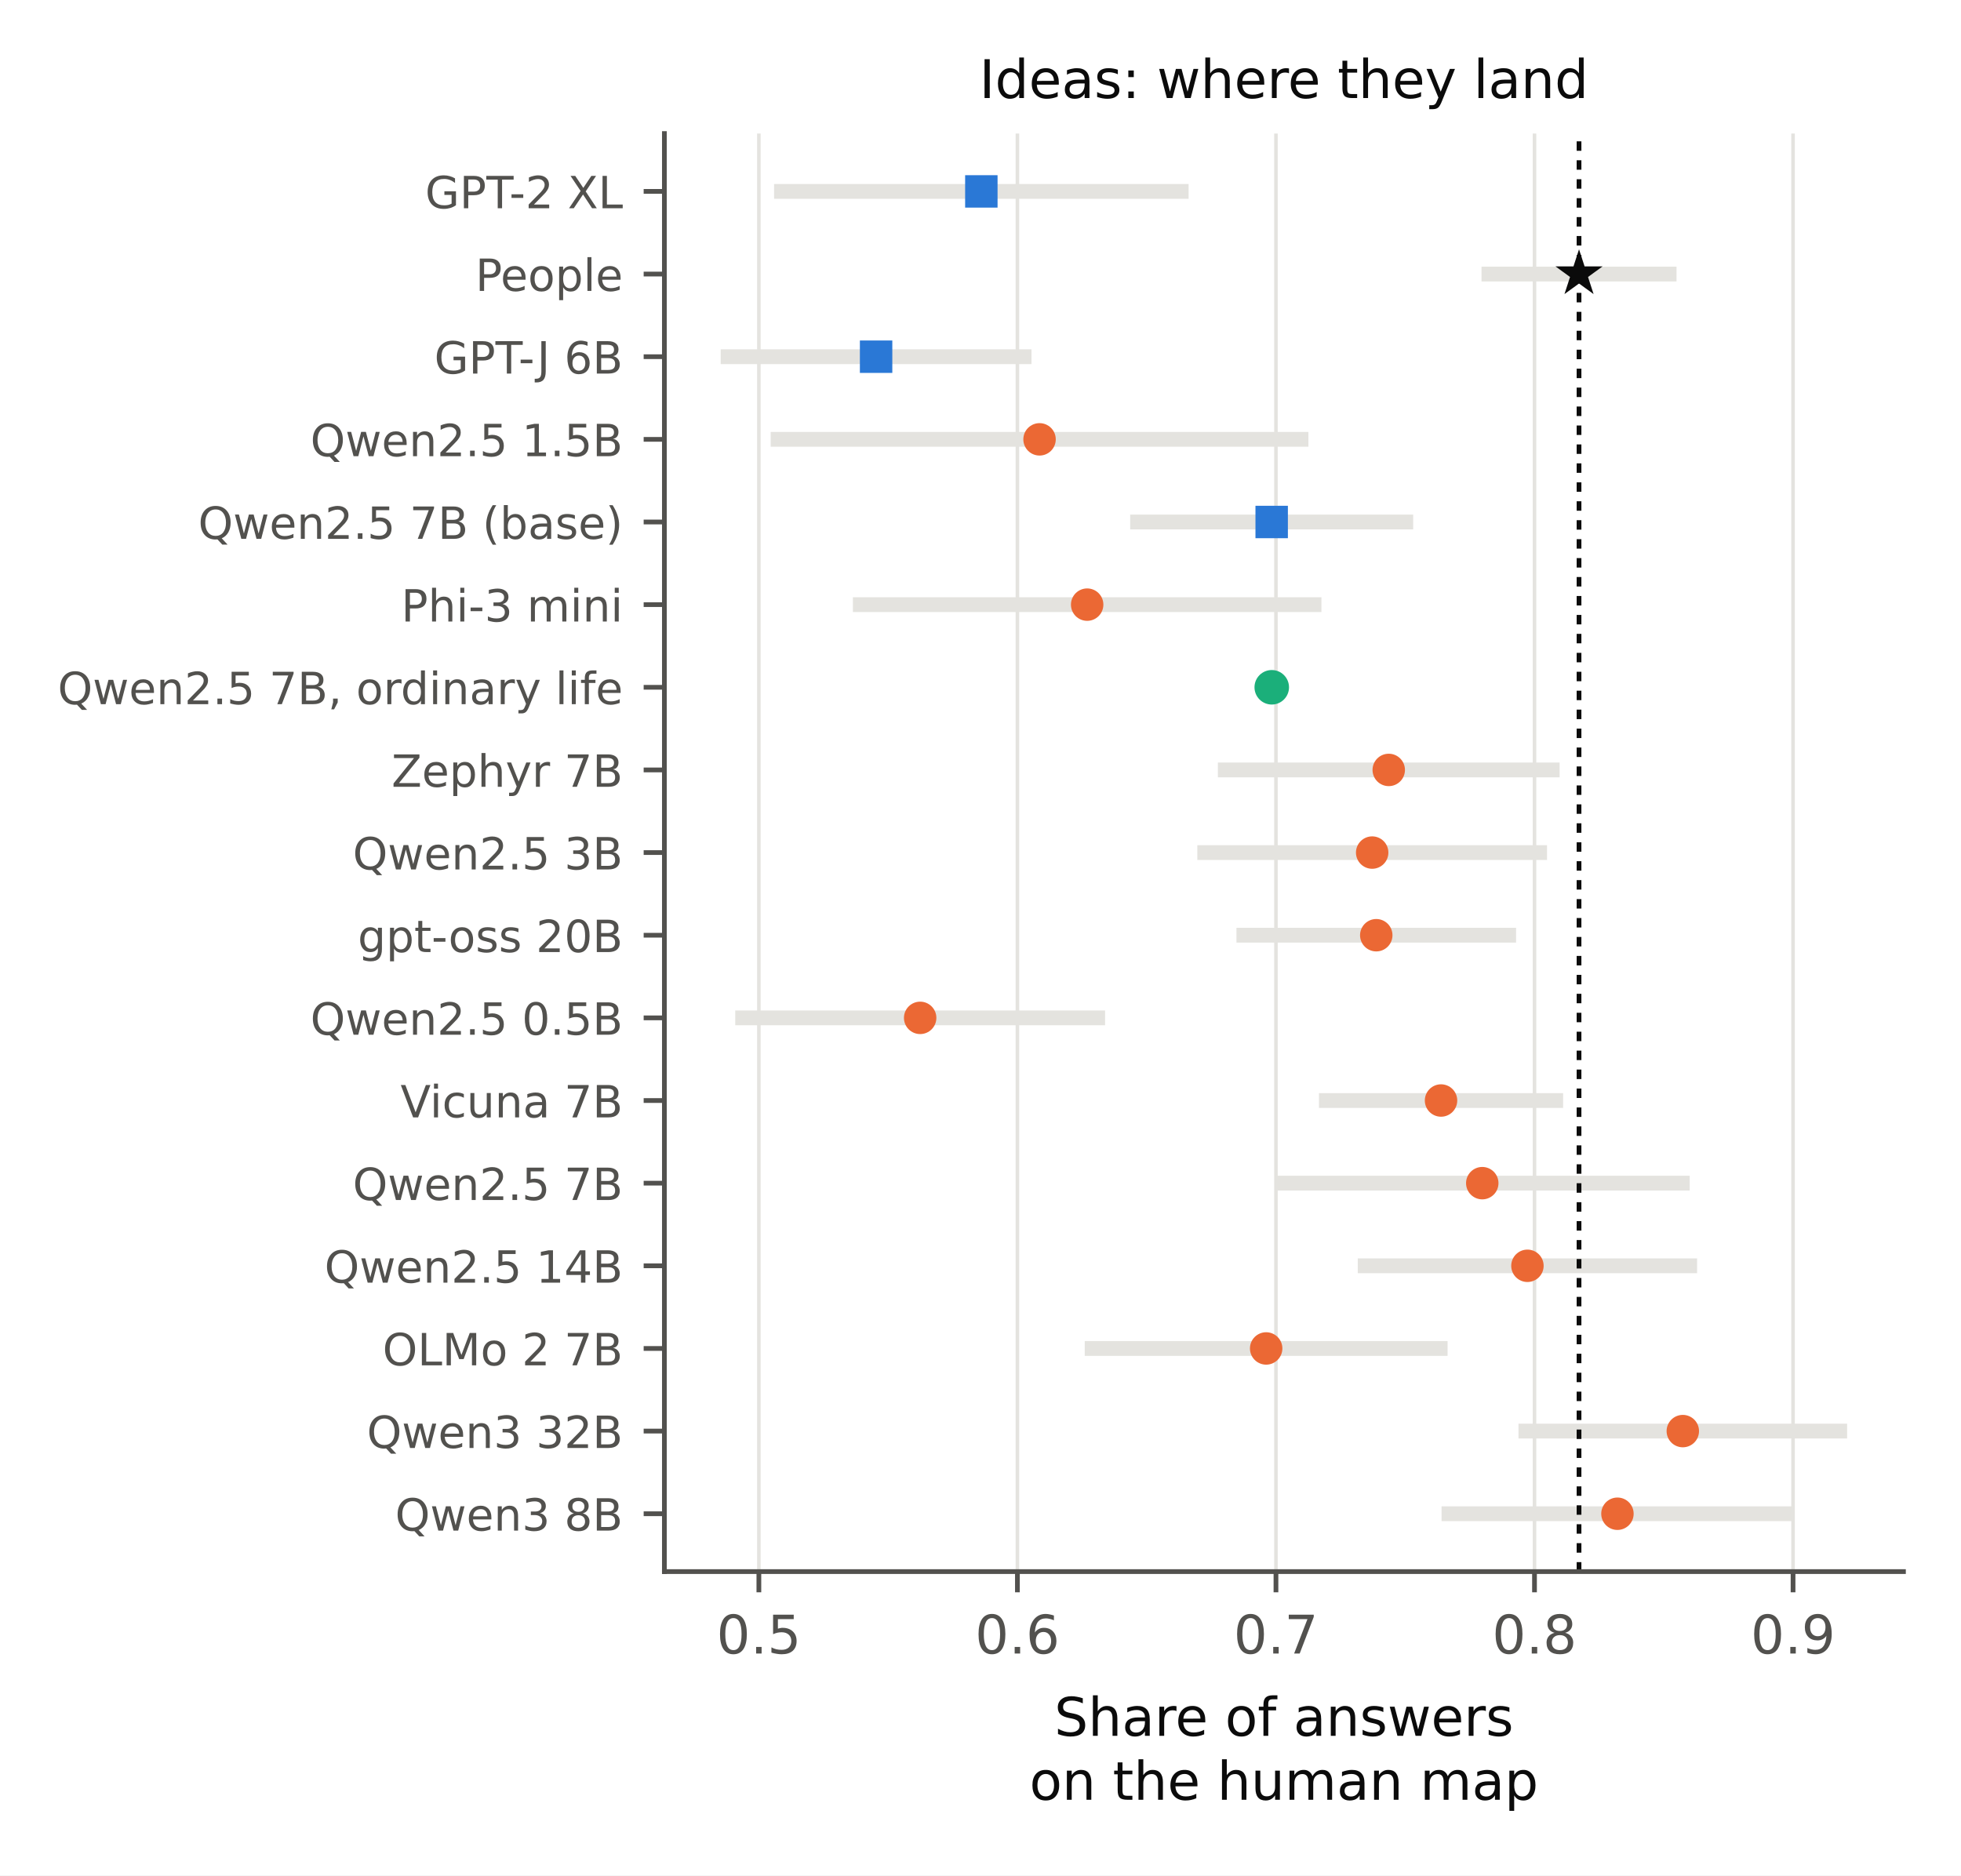
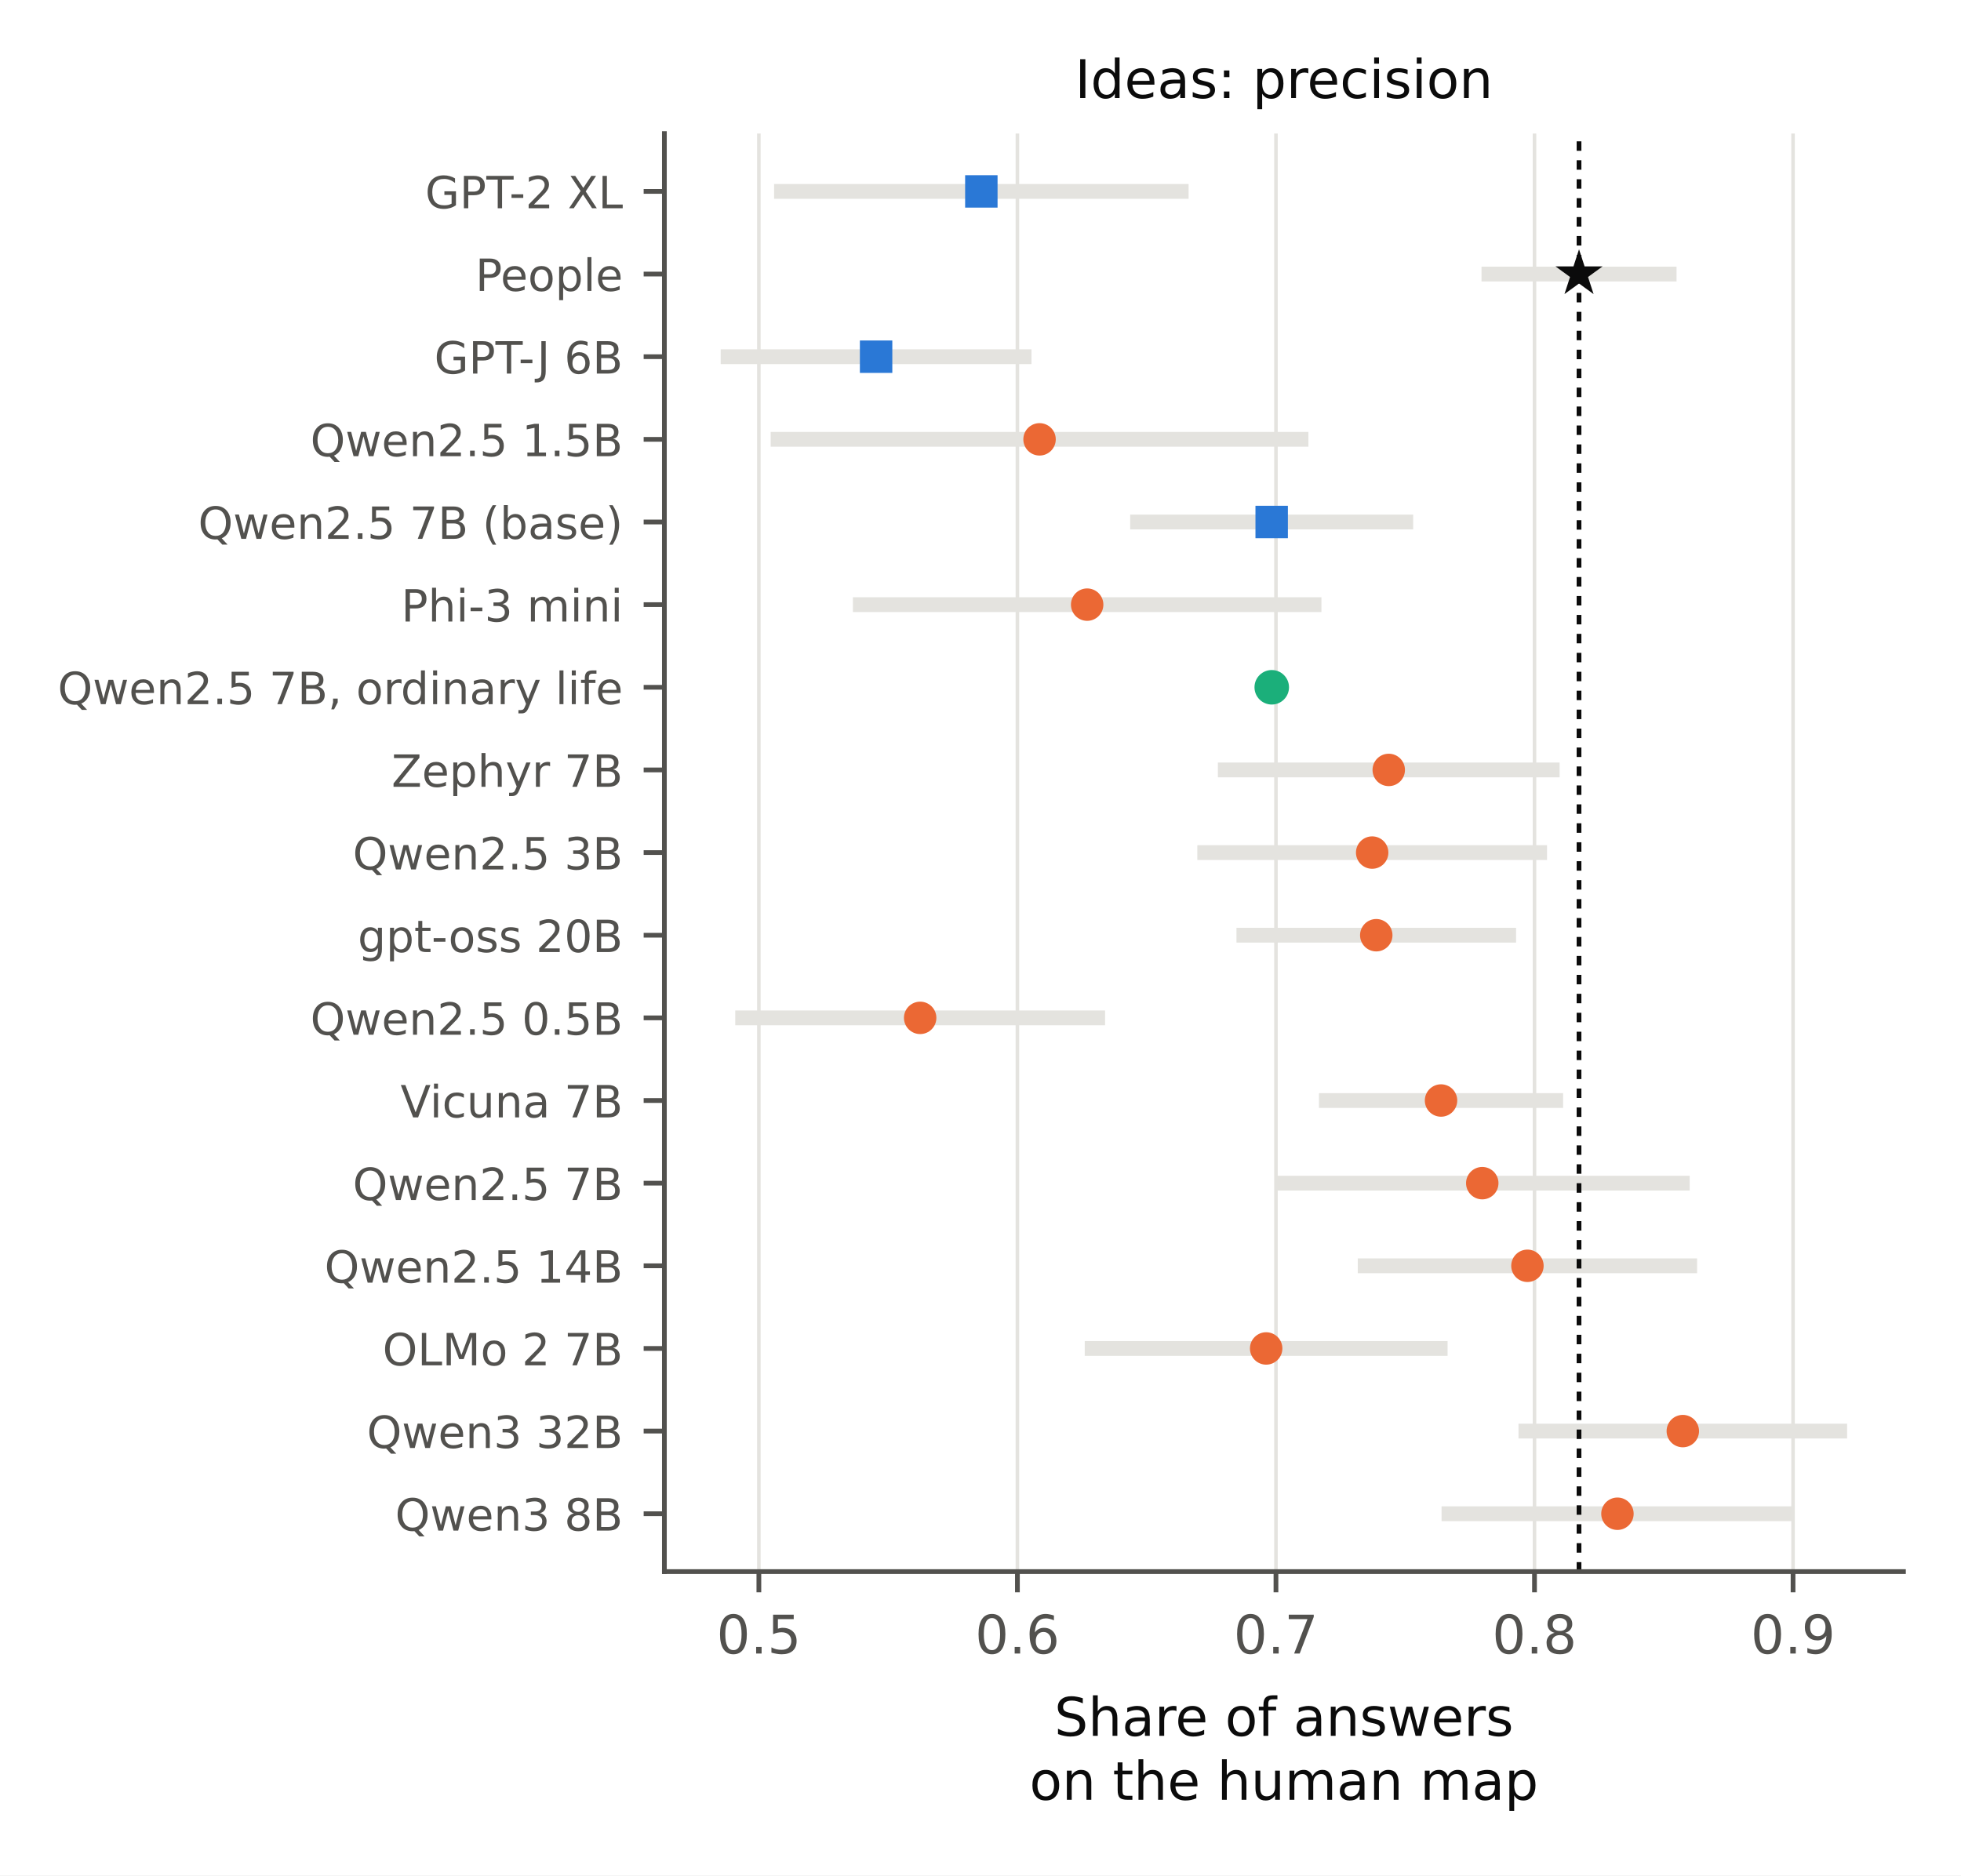
<svg xmlns="http://www.w3.org/2000/svg" xmlns:xlink="http://www.w3.org/1999/xlink" width="331.2pt" height="316.8pt" viewBox="0 0 331.2 316.8" version="1.1">
  <defs>
    <style type="text/css">*{stroke-linejoin: round; stroke-linecap: butt}</style>
  </defs>
  <g id="figure_1">
    <g id="patch_1">
      <path d="M 0 316.8  L 331.2 316.8  L 331.2 0  L 0 0  z " style="fill: #ffffff" />
    </g>
    <g id="axes_1">
      <g id="patch_2">
        <path d="M 112.21 265.472  L 321.48 265.472  L 321.48 22.56  L 112.21 22.56  z " style="fill: #ffffff" />
      </g>
      <g id="LineCollection_1">
-         <path d="M 243.471 255.7  L 302.878 255.7  " clip-path="url(#p88a70cc69f)" style="fill: none; stroke: #e4e3df; stroke-width: 2.5" />
+         <path d="M 243.471 255.7  L 302.878 255.7  " clip-path="url(#pea7a8a1ccf)" style="fill: none; stroke: #e4e3df; stroke-width: 2.5" />
      </g>
      <g id="LineCollection_2">
-         <path d="M 256.464 241.739  L 311.968 241.739  " clip-path="url(#p88a70cc69f)" style="fill: none; stroke: #e4e3df; stroke-width: 2.5" />
+         <path d="M 256.464 241.739  L 311.968 241.739  " clip-path="url(#pea7a8a1ccf)" style="fill: none; stroke: #e4e3df; stroke-width: 2.5" />
      </g>
      <g id="LineCollection_3">
-         <path d="M 183.204 227.779  L 244.489 227.779  " clip-path="url(#p88a70cc69f)" style="fill: none; stroke: #e4e3df; stroke-width: 2.5" />
+         <path d="M 183.204 227.779  L 244.489 227.779  " clip-path="url(#pea7a8a1ccf)" style="fill: none; stroke: #e4e3df; stroke-width: 2.5" />
      </g>
      <g id="LineCollection_4">
-         <path d="M 229.317 213.819  L 286.63 213.819  " clip-path="url(#p88a70cc69f)" style="fill: none; stroke: #e4e3df; stroke-width: 2.5" />
+         <path d="M 229.317 213.819  L 286.63 213.819  " clip-path="url(#pea7a8a1ccf)" style="fill: none; stroke: #e4e3df; stroke-width: 2.5" />
      </g>
      <g id="LineCollection_5">
-         <path d="M 215.309 199.858  L 285.38 199.858  " clip-path="url(#p88a70cc69f)" style="fill: none; stroke: #e4e3df; stroke-width: 2.5" />
+         <path d="M 215.309 199.858  L 285.38 199.858  " clip-path="url(#pea7a8a1ccf)" style="fill: none; stroke: #e4e3df; stroke-width: 2.5" />
      </g>
      <g id="LineCollection_6">
-         <path d="M 222.763 185.898  L 263.999 185.898  " clip-path="url(#p88a70cc69f)" style="fill: none; stroke: #e4e3df; stroke-width: 2.5" />
+         <path d="M 222.763 185.898  L 263.999 185.898  " clip-path="url(#pea7a8a1ccf)" style="fill: none; stroke: #e4e3df; stroke-width: 2.5" />
      </g>
      <g id="LineCollection_7">
-         <path d="M 124.179 171.937  L 186.639 171.937  " clip-path="url(#p88a70cc69f)" style="fill: none; stroke: #e4e3df; stroke-width: 2.5" />
+         <path d="M 124.179 171.937  L 186.639 171.937  " clip-path="url(#pea7a8a1ccf)" style="fill: none; stroke: #e4e3df; stroke-width: 2.5" />
      </g>
      <g id="LineCollection_8">
-         <path d="M 208.831 157.977  L 256.054 157.977  " clip-path="url(#p88a70cc69f)" style="fill: none; stroke: #e4e3df; stroke-width: 2.5" />
+         <path d="M 208.831 157.977  L 256.054 157.977  " clip-path="url(#pea7a8a1ccf)" style="fill: none; stroke: #e4e3df; stroke-width: 2.5" />
      </g>
      <g id="LineCollection_9">
-         <path d="M 202.22 144.016  L 261.282 144.016  " clip-path="url(#p88a70cc69f)" style="fill: none; stroke: #e4e3df; stroke-width: 2.5" />
+         <path d="M 202.22 144.016  L 261.282 144.016  " clip-path="url(#pea7a8a1ccf)" style="fill: none; stroke: #e4e3df; stroke-width: 2.5" />
      </g>
      <g id="LineCollection_10">
-         <path d="M 205.691 130.056  L 263.409 130.056  " clip-path="url(#p88a70cc69f)" style="fill: none; stroke: #e4e3df; stroke-width: 2.5" />
+         <path d="M 205.691 130.056  L 263.409 130.056  " clip-path="url(#pea7a8a1ccf)" style="fill: none; stroke: #e4e3df; stroke-width: 2.5" />
      </g>
      <g id="LineCollection_11">
-         <path d="M 144.048 102.135  L 223.182 102.135  " clip-path="url(#p88a70cc69f)" style="fill: none; stroke: #e4e3df; stroke-width: 2.5" />
+         <path d="M 144.048 102.135  L 223.182 102.135  " clip-path="url(#pea7a8a1ccf)" style="fill: none; stroke: #e4e3df; stroke-width: 2.5" />
      </g>
      <g id="LineCollection_12">
-         <path d="M 190.878 88.174  L 238.677 88.174  " clip-path="url(#p88a70cc69f)" style="fill: none; stroke: #e4e3df; stroke-width: 2.5" />
+         <path d="M 190.878 88.174  L 238.677 88.174  " clip-path="url(#pea7a8a1ccf)" style="fill: none; stroke: #e4e3df; stroke-width: 2.5" />
      </g>
      <g id="LineCollection_13">
-         <path d="M 130.164 74.214  L 220.982 74.214  " clip-path="url(#p88a70cc69f)" style="fill: none; stroke: #e4e3df; stroke-width: 2.5" />
+         <path d="M 130.164 74.214  L 220.982 74.214  " clip-path="url(#pea7a8a1ccf)" style="fill: none; stroke: #e4e3df; stroke-width: 2.5" />
      </g>
      <g id="LineCollection_14">
-         <path d="M 121.722 60.253  L 174.213 60.253  " clip-path="url(#p88a70cc69f)" style="fill: none; stroke: #e4e3df; stroke-width: 2.5" />
+         <path d="M 121.722 60.253  L 174.213 60.253  " clip-path="url(#pea7a8a1ccf)" style="fill: none; stroke: #e4e3df; stroke-width: 2.5" />
      </g>
      <g id="LineCollection_15">
-         <path d="M 250.219 46.293  L 283.156 46.293  " clip-path="url(#p88a70cc69f)" style="fill: none; stroke: #e4e3df; stroke-width: 2.5" />
+         <path d="M 250.219 46.293  L 283.156 46.293  " clip-path="url(#pea7a8a1ccf)" style="fill: none; stroke: #e4e3df; stroke-width: 2.5" />
      </g>
      <g id="LineCollection_16">
-         <path d="M 130.738 32.332  L 200.747 32.332  " clip-path="url(#p88a70cc69f)" style="fill: none; stroke: #e4e3df; stroke-width: 2.5" />
+         <path d="M 130.738 32.332  L 200.747 32.332  " clip-path="url(#pea7a8a1ccf)" style="fill: none; stroke: #e4e3df; stroke-width: 2.5" />
      </g>
      <g id="matplotlib.axis_1">
        <g id="xtick_1">
          <g id="line2d_1">
-             <path d="M 128.168 265.472  L 128.168 22.56  " clip-path="url(#p88a70cc69f)" style="fill: none; stroke: #e4e3df; stroke-width: 0.6; stroke-linecap: square" />
+             <path d="M 128.168 265.472  L 128.168 22.56  " clip-path="url(#pea7a8a1ccf)" style="fill: none; stroke: #e4e3df; stroke-width: 0.6; stroke-linecap: square" />
          </g>
          <g id="line2d_2">
            <defs>
-               <path id="md3897d9b85" d="M 0 0  L 0 3.5  " style="stroke: #52514e; stroke-width: 0.8" />
+               <path id="m8f17cf36a8" d="M 0 0  L 0 3.5  " style="stroke: #52514e; stroke-width: 0.8" />
            </defs>
            <g>
-               <use xlink:href="#md3897d9b85" x="128.168" y="265.472" style="fill: #52514e; stroke: #52514e; stroke-width: 0.8" />
+               <use xlink:href="#m8f17cf36a8" x="128.168" y="265.472" style="fill: #52514e; stroke: #52514e; stroke-width: 0.8" />
            </g>
          </g>
          <g id="text_1">
            <text style="font-size: 9px; font-family: 'DejaVu Sans'; text-anchor: middle; fill: #52514e" x="128.168" y="279.31" transform="rotate(-0 128.1676 279.3102)">0.5</text>
          </g>
        </g>
        <g id="xtick_2">
          <g id="line2d_3">
-             <path d="M 171.834 265.472  L 171.834 22.56  " clip-path="url(#p88a70cc69f)" style="fill: none; stroke: #e4e3df; stroke-width: 0.6; stroke-linecap: square" />
+             <path d="M 171.834 265.472  L 171.834 22.56  " clip-path="url(#pea7a8a1ccf)" style="fill: none; stroke: #e4e3df; stroke-width: 0.6; stroke-linecap: square" />
          </g>
          <g id="line2d_4">
            <g>
-               <use xlink:href="#md3897d9b85" x="171.834" y="265.472" style="fill: #52514e; stroke: #52514e; stroke-width: 0.8" />
+               <use xlink:href="#m8f17cf36a8" x="171.834" y="265.472" style="fill: #52514e; stroke: #52514e; stroke-width: 0.8" />
            </g>
          </g>
          <g id="text_2">
            <text style="font-size: 9px; font-family: 'DejaVu Sans'; text-anchor: middle; fill: #52514e" x="171.834" y="279.31" transform="rotate(-0 171.8342 279.3102)">0.6</text>
          </g>
        </g>
        <g id="xtick_3">
          <g id="line2d_5">
-             <path d="M 215.501 265.472  L 215.501 22.56  " clip-path="url(#p88a70cc69f)" style="fill: none; stroke: #e4e3df; stroke-width: 0.6; stroke-linecap: square" />
+             <path d="M 215.501 265.472  L 215.501 22.56  " clip-path="url(#pea7a8a1ccf)" style="fill: none; stroke: #e4e3df; stroke-width: 0.6; stroke-linecap: square" />
          </g>
          <g id="line2d_6">
            <g>
-               <use xlink:href="#md3897d9b85" x="215.501" y="265.472" style="fill: #52514e; stroke: #52514e; stroke-width: 0.8" />
+               <use xlink:href="#m8f17cf36a8" x="215.501" y="265.472" style="fill: #52514e; stroke: #52514e; stroke-width: 0.8" />
            </g>
          </g>
          <g id="text_3">
            <text style="font-size: 9px; font-family: 'DejaVu Sans'; text-anchor: middle; fill: #52514e" x="215.501" y="279.31" transform="rotate(-0 215.5008 279.3102)">0.7</text>
          </g>
        </g>
        <g id="xtick_4">
          <g id="line2d_7">
-             <path d="M 259.167 265.472  L 259.167 22.56  " clip-path="url(#p88a70cc69f)" style="fill: none; stroke: #e4e3df; stroke-width: 0.6; stroke-linecap: square" />
+             <path d="M 259.167 265.472  L 259.167 22.56  " clip-path="url(#pea7a8a1ccf)" style="fill: none; stroke: #e4e3df; stroke-width: 0.6; stroke-linecap: square" />
          </g>
          <g id="line2d_8">
            <g>
-               <use xlink:href="#md3897d9b85" x="259.167" y="265.472" style="fill: #52514e; stroke: #52514e; stroke-width: 0.8" />
+               <use xlink:href="#m8f17cf36a8" x="259.167" y="265.472" style="fill: #52514e; stroke: #52514e; stroke-width: 0.8" />
            </g>
          </g>
          <g id="text_4">
            <text style="font-size: 9px; font-family: 'DejaVu Sans'; text-anchor: middle; fill: #52514e" x="259.167" y="279.31" transform="rotate(-0 259.1674 279.3102)">0.8</text>
          </g>
        </g>
        <g id="xtick_5">
          <g id="line2d_9">
-             <path d="M 302.834 265.472  L 302.834 22.56  " clip-path="url(#p88a70cc69f)" style="fill: none; stroke: #e4e3df; stroke-width: 0.6; stroke-linecap: square" />
+             <path d="M 302.834 265.472  L 302.834 22.56  " clip-path="url(#pea7a8a1ccf)" style="fill: none; stroke: #e4e3df; stroke-width: 0.6; stroke-linecap: square" />
          </g>
          <g id="line2d_10">
            <g>
-               <use xlink:href="#md3897d9b85" x="302.834" y="265.472" style="fill: #52514e; stroke: #52514e; stroke-width: 0.8" />
+               <use xlink:href="#m8f17cf36a8" x="302.834" y="265.472" style="fill: #52514e; stroke: #52514e; stroke-width: 0.8" />
            </g>
          </g>
          <g id="text_5">
            <text style="font-size: 9px; font-family: 'DejaVu Sans'; text-anchor: middle; fill: #52514e" x="302.834" y="279.31" transform="rotate(-0 302.834 279.3102)">0.9</text>
          </g>
        </g>
        <g id="text_6">
          <text style="font-size: 9px; font-family: 'DejaVu Sans'; fill: #0b0b0b" transform="translate(178.0641 293.2117)">Share of answers</text>
          <text style="font-size: 9px; font-family: 'DejaVu Sans'; fill: #0b0b0b" transform="translate(173.87 304.0142)">on the human map</text>
        </g>
      </g>
      <g id="matplotlib.axis_2">
        <g id="ytick_1">
          <g id="line2d_11">
            <defs>
-               <path id="m43d6cecb2d" d="M 0 0  L -3.5 0  " style="stroke: #52514e; stroke-width: 0.8" />
+               <path id="ma816f7ab87" d="M 0 0  L -3.5 0  " style="stroke: #52514e; stroke-width: 0.8" />
            </defs>
            <g>
-               <use xlink:href="#m43d6cecb2d" x="112.21" y="255.7" style="fill: #52514e; stroke: #52514e; stroke-width: 0.8" />
+               <use xlink:href="#ma816f7ab87" x="112.21" y="255.7" style="fill: #52514e; stroke: #52514e; stroke-width: 0.8" />
            </g>
          </g>
          <g id="text_7">
            <text style="font-size: 7.5px; font-family: 'DejaVu Sans'; text-anchor: end; fill: #52514e" x="105.21" y="258.549" transform="rotate(-0 105.21 258.5491)">Qwen3 8B</text>
          </g>
        </g>
        <g id="ytick_2">
          <g id="line2d_12">
            <g>
-               <use xlink:href="#m43d6cecb2d" x="112.21" y="241.739" style="fill: #52514e; stroke: #52514e; stroke-width: 0.8" />
+               <use xlink:href="#ma816f7ab87" x="112.21" y="241.739" style="fill: #52514e; stroke: #52514e; stroke-width: 0.8" />
            </g>
          </g>
          <g id="text_8">
            <text style="font-size: 7.5px; font-family: 'DejaVu Sans'; text-anchor: end; fill: #52514e" x="105.21" y="244.589" transform="rotate(-0 105.21 244.5886)">Qwen3 32B</text>
          </g>
        </g>
        <g id="ytick_3">
          <g id="line2d_13">
            <g>
-               <use xlink:href="#m43d6cecb2d" x="112.21" y="227.779" style="fill: #52514e; stroke: #52514e; stroke-width: 0.8" />
+               <use xlink:href="#ma816f7ab87" x="112.21" y="227.779" style="fill: #52514e; stroke: #52514e; stroke-width: 0.8" />
            </g>
          </g>
          <g id="text_9">
            <text style="font-size: 7.5px; font-family: 'DejaVu Sans'; text-anchor: end; fill: #52514e" x="105.21" y="230.628" transform="rotate(-0 105.21 230.6281)">OLMo 2 7B</text>
          </g>
        </g>
        <g id="ytick_4">
          <g id="line2d_14">
            <g>
-               <use xlink:href="#m43d6cecb2d" x="112.21" y="213.819" style="fill: #52514e; stroke: #52514e; stroke-width: 0.8" />
+               <use xlink:href="#ma816f7ab87" x="112.21" y="213.819" style="fill: #52514e; stroke: #52514e; stroke-width: 0.8" />
            </g>
          </g>
          <g id="text_10">
            <text style="font-size: 7.5px; font-family: 'DejaVu Sans'; text-anchor: end; fill: #52514e" x="105.21" y="216.668" transform="rotate(-0 105.21 216.6676)">Qwen2.5 14B</text>
          </g>
        </g>
        <g id="ytick_5">
          <g id="line2d_15">
            <g>
-               <use xlink:href="#m43d6cecb2d" x="112.21" y="199.858" style="fill: #52514e; stroke: #52514e; stroke-width: 0.8" />
+               <use xlink:href="#ma816f7ab87" x="112.21" y="199.858" style="fill: #52514e; stroke: #52514e; stroke-width: 0.8" />
            </g>
          </g>
          <g id="text_11">
            <text style="font-size: 7.5px; font-family: 'DejaVu Sans'; text-anchor: end; fill: #52514e" x="105.21" y="202.707" transform="rotate(-0 105.21 202.7072)">Qwen2.5 7B</text>
          </g>
        </g>
        <g id="ytick_6">
          <g id="line2d_16">
            <g>
-               <use xlink:href="#m43d6cecb2d" x="112.21" y="185.898" style="fill: #52514e; stroke: #52514e; stroke-width: 0.8" />
+               <use xlink:href="#ma816f7ab87" x="112.21" y="185.898" style="fill: #52514e; stroke: #52514e; stroke-width: 0.8" />
            </g>
          </g>
          <g id="text_12">
            <text style="font-size: 7.5px; font-family: 'DejaVu Sans'; text-anchor: end; fill: #52514e" x="105.21" y="188.747" transform="rotate(-0 105.21 188.747)">Vicuna 7B</text>
          </g>
        </g>
        <g id="ytick_7">
          <g id="line2d_17">
            <g>
-               <use xlink:href="#m43d6cecb2d" x="112.21" y="171.937" style="fill: #52514e; stroke: #52514e; stroke-width: 0.8" />
+               <use xlink:href="#ma816f7ab87" x="112.21" y="171.937" style="fill: #52514e; stroke: #52514e; stroke-width: 0.8" />
            </g>
          </g>
          <g id="text_13">
            <text style="font-size: 7.5px; font-family: 'DejaVu Sans'; text-anchor: end; fill: #52514e" x="105.21" y="174.786" transform="rotate(-0 105.21 174.7862)">Qwen2.5 0.5B</text>
          </g>
        </g>
        <g id="ytick_8">
          <g id="line2d_18">
            <g>
-               <use xlink:href="#m43d6cecb2d" x="112.21" y="157.977" style="fill: #52514e; stroke: #52514e; stroke-width: 0.8" />
+               <use xlink:href="#ma816f7ab87" x="112.21" y="157.977" style="fill: #52514e; stroke: #52514e; stroke-width: 0.8" />
            </g>
          </g>
          <g id="text_14">
            <text style="font-size: 7.5px; font-family: 'DejaVu Sans'; text-anchor: end; fill: #52514e" x="105.21" y="160.826" transform="rotate(-0 105.21 160.8257)">gpt-oss 20B</text>
          </g>
        </g>
        <g id="ytick_9">
          <g id="line2d_19">
            <g>
-               <use xlink:href="#m43d6cecb2d" x="112.21" y="144.016" style="fill: #52514e; stroke: #52514e; stroke-width: 0.8" />
+               <use xlink:href="#ma816f7ab87" x="112.21" y="144.016" style="fill: #52514e; stroke: #52514e; stroke-width: 0.8" />
            </g>
          </g>
          <g id="text_15">
            <text style="font-size: 7.5px; font-family: 'DejaVu Sans'; text-anchor: end; fill: #52514e" x="105.21" y="146.865" transform="rotate(-0 105.21 146.8653)">Qwen2.5 3B</text>
          </g>
        </g>
        <g id="ytick_10">
          <g id="line2d_20">
            <g>
-               <use xlink:href="#m43d6cecb2d" x="112.21" y="130.056" style="fill: #52514e; stroke: #52514e; stroke-width: 0.8" />
+               <use xlink:href="#ma816f7ab87" x="112.21" y="130.056" style="fill: #52514e; stroke: #52514e; stroke-width: 0.8" />
            </g>
          </g>
          <g id="text_16">
            <text style="font-size: 7.5px; font-family: 'DejaVu Sans'; text-anchor: end; fill: #52514e" x="105.21" y="132.905" transform="rotate(-0 105.21 132.9051)">Zephyr 7B</text>
          </g>
        </g>
        <g id="ytick_11">
          <g id="line2d_21">
            <g>
-               <use xlink:href="#m43d6cecb2d" x="112.21" y="116.095" style="fill: #52514e; stroke: #52514e; stroke-width: 0.8" />
+               <use xlink:href="#ma816f7ab87" x="112.21" y="116.095" style="fill: #52514e; stroke: #52514e; stroke-width: 0.8" />
            </g>
          </g>
          <g id="text_17">
            <text style="font-size: 7.5px; font-family: 'DejaVu Sans'; text-anchor: end; fill: #52514e" x="105.21" y="118.945" transform="rotate(-0 105.21 118.9446)">Qwen2.5 7B, ordinary life</text>
          </g>
        </g>
        <g id="ytick_12">
          <g id="line2d_22">
            <g>
-               <use xlink:href="#m43d6cecb2d" x="112.21" y="102.135" style="fill: #52514e; stroke: #52514e; stroke-width: 0.8" />
+               <use xlink:href="#ma816f7ab87" x="112.21" y="102.135" style="fill: #52514e; stroke: #52514e; stroke-width: 0.8" />
            </g>
          </g>
          <g id="text_18">
            <text style="font-size: 7.5px; font-family: 'DejaVu Sans'; text-anchor: end; fill: #52514e" x="105.21" y="104.984" transform="rotate(-0 105.21 104.9841)">Phi-3 mini</text>
          </g>
        </g>
        <g id="ytick_13">
          <g id="line2d_23">
            <g>
-               <use xlink:href="#m43d6cecb2d" x="112.21" y="88.174" style="fill: #52514e; stroke: #52514e; stroke-width: 0.8" />
+               <use xlink:href="#ma816f7ab87" x="112.21" y="88.174" style="fill: #52514e; stroke: #52514e; stroke-width: 0.8" />
            </g>
          </g>
          <g id="text_19">
            <text style="font-size: 7.5px; font-family: 'DejaVu Sans'; text-anchor: end; fill: #52514e" x="105.21" y="91.024" transform="rotate(-0 105.21 91.02365)">Qwen2.5 7B (base)</text>
          </g>
        </g>
        <g id="ytick_14">
          <g id="line2d_24">
            <g>
-               <use xlink:href="#m43d6cecb2d" x="112.21" y="74.214" style="fill: #52514e; stroke: #52514e; stroke-width: 0.8" />
+               <use xlink:href="#ma816f7ab87" x="112.21" y="74.214" style="fill: #52514e; stroke: #52514e; stroke-width: 0.8" />
            </g>
          </g>
          <g id="text_20">
            <text style="font-size: 7.5px; font-family: 'DejaVu Sans'; text-anchor: end; fill: #52514e" x="105.21" y="77.063" transform="rotate(-0 105.21 77.06288)">Qwen2.5 1.5B</text>
          </g>
        </g>
        <g id="ytick_15">
          <g id="line2d_25">
            <g>
-               <use xlink:href="#m43d6cecb2d" x="112.21" y="60.253" style="fill: #52514e; stroke: #52514e; stroke-width: 0.8" />
+               <use xlink:href="#ma816f7ab87" x="112.21" y="60.253" style="fill: #52514e; stroke: #52514e; stroke-width: 0.8" />
            </g>
          </g>
          <g id="text_21">
            <text style="font-size: 7.5px; font-family: 'DejaVu Sans'; text-anchor: end; fill: #52514e" x="105.21" y="63.102" transform="rotate(-0 105.21 63.1024)">GPT-J 6B</text>
          </g>
        </g>
        <g id="ytick_16">
          <g id="line2d_26">
            <g>
-               <use xlink:href="#m43d6cecb2d" x="112.21" y="46.293" style="fill: #52514e; stroke: #52514e; stroke-width: 0.8" />
+               <use xlink:href="#ma816f7ab87" x="112.21" y="46.293" style="fill: #52514e; stroke: #52514e; stroke-width: 0.8" />
            </g>
          </g>
          <g id="text_22">
            <text style="font-size: 7.5px; font-family: 'DejaVu Sans'; text-anchor: end; fill: #52514e" x="105.21" y="49.142" transform="rotate(-0 105.21 49.14222)">People</text>
          </g>
        </g>
        <g id="ytick_17">
          <g id="line2d_27">
            <g>
-               <use xlink:href="#m43d6cecb2d" x="112.21" y="32.332" style="fill: #52514e; stroke: #52514e; stroke-width: 0.8" />
+               <use xlink:href="#ma816f7ab87" x="112.21" y="32.332" style="fill: #52514e; stroke: #52514e; stroke-width: 0.8" />
            </g>
          </g>
          <g id="text_23">
            <text style="font-size: 7.5px; font-family: 'DejaVu Sans'; text-anchor: end; fill: #52514e" x="105.21" y="35.181" transform="rotate(-0 105.21 35.18145)">GPT-2 XL</text>
          </g>
        </g>
      </g>
      <g id="line2d_28" />
      <g id="line2d_29" />
      <g id="line2d_30" />
      <g id="line2d_31" />
      <g id="line2d_32" />
      <g id="line2d_33" />
      <g id="line2d_34" />
      <g id="line2d_35" />
      <g id="line2d_36" />
      <g id="line2d_37" />
      <g id="line2d_38" />
      <g id="line2d_39" />
      <g id="line2d_40" />
      <g id="line2d_41" />
      <g id="line2d_42" />
      <g id="line2d_43" />
      <g id="line2d_44" />
      <g id="line2d_45">
-         <path d="M 266.687 265.472  L 266.687 22.56  " clip-path="url(#p88a70cc69f)" style="fill: none; stroke-dasharray: 1.6,1.6; stroke-dashoffset: 0; stroke: #0b0b0b; stroke-width: 0.8" />
+         <path d="M 266.687 265.472  L 266.687 22.56  " clip-path="url(#pea7a8a1ccf)" style="fill: none; stroke-dasharray: 1.6,1.6; stroke-dashoffset: 0; stroke: #0b0b0b; stroke-width: 0.8" />
      </g>
      <g id="patch_3">
        <path d="M 112.21 265.472  L 112.21 22.56  " style="fill: none; stroke: #52514e; stroke-width: 0.8; stroke-linejoin: miter; stroke-linecap: square" />
      </g>
      <g id="patch_4">
        <path d="M 112.21 265.472  L 321.48 265.472  " style="fill: none; stroke: #52514e; stroke-width: 0.8; stroke-linejoin: miter; stroke-linecap: square" />
      </g>
      <g id="patch_5">
-         <path d="M 273.175 258.439  C 273.901 258.439 274.598 258.15 275.111 257.636  C 275.625 257.123 275.913 256.426 275.913 255.7  C 275.913 254.974 275.625 254.277 275.111 253.763  C 274.598 253.25 273.901 252.961 273.175 252.961  C 272.449 252.961 271.752 253.25 271.238 253.763  C 270.725 254.277 270.436 254.974 270.436 255.7  C 270.436 256.426 270.725 257.123 271.238 257.636  C 271.752 258.15 272.449 258.439 273.175 258.439  z " clip-path="url(#p88a70cc69f)" style="fill: #eb6834" />
+         <path d="M 273.175 258.439  C 273.901 258.439 274.598 258.15 275.111 257.636  C 275.625 257.123 275.913 256.426 275.913 255.7  C 275.913 254.974 275.625 254.277 275.111 253.763  C 274.598 253.25 273.901 252.961 273.175 252.961  C 272.449 252.961 271.752 253.25 271.238 253.763  C 270.725 254.277 270.436 254.974 270.436 255.7  C 270.436 256.426 270.725 257.123 271.238 257.636  C 271.752 258.15 272.449 258.439 273.175 258.439  z " clip-path="url(#pea7a8a1ccf)" style="fill: #eb6834" />
      </g>
      <g id="patch_6">
-         <path d="M 284.216 244.478  C 284.942 244.478 285.639 244.19 286.152 243.676  C 286.666 243.162 286.954 242.466 286.954 241.739  C 286.954 241.013 286.666 240.317 286.152 239.803  C 285.639 239.289 284.942 239.001 284.216 239.001  C 283.49 239.001 282.793 239.289 282.279 239.803  C 281.766 240.317 281.477 241.013 281.477 241.739  C 281.477 242.466 281.766 243.162 282.279 243.676  C 282.793 244.19 283.49 244.478 284.216 244.478  z " clip-path="url(#p88a70cc69f)" style="fill: #eb6834" />
+         <path d="M 284.216 244.478  C 284.942 244.478 285.639 244.19 286.152 243.676  C 286.666 243.162 286.954 242.466 286.954 241.739  C 286.954 241.013 286.666 240.317 286.152 239.803  C 285.639 239.289 284.942 239.001 284.216 239.001  C 283.49 239.001 282.793 239.289 282.279 239.803  C 281.766 240.317 281.477 241.013 281.477 241.739  C 281.477 242.466 281.766 243.162 282.279 243.676  C 282.793 244.19 283.49 244.478 284.216 244.478  z " clip-path="url(#pea7a8a1ccf)" style="fill: #eb6834" />
      </g>
      <g id="patch_7">
-         <path d="M 213.846 230.518  C 214.573 230.518 215.269 230.229 215.783 229.715  C 216.296 229.202 216.585 228.505 216.585 227.779  C 216.585 227.053 216.296 226.356 215.783 225.842  C 215.269 225.329 214.573 225.04 213.846 225.04  C 213.12 225.04 212.423 225.329 211.91 225.842  C 211.396 226.356 211.108 227.053 211.108 227.779  C 211.108 228.505 211.396 229.202 211.91 229.715  C 212.423 230.229 213.12 230.518 213.846 230.518  z " clip-path="url(#p88a70cc69f)" style="fill: #eb6834" />
+         <path d="M 213.846 230.518  C 214.573 230.518 215.269 230.229 215.783 229.715  C 216.296 229.202 216.585 228.505 216.585 227.779  C 216.585 227.053 216.296 226.356 215.783 225.842  C 215.269 225.329 214.573 225.04 213.846 225.04  C 213.12 225.04 212.423 225.329 211.91 225.842  C 211.396 226.356 211.108 227.053 211.108 227.779  C 211.108 228.505 211.396 229.202 211.91 229.715  C 212.423 230.229 213.12 230.518 213.846 230.518  z " clip-path="url(#pea7a8a1ccf)" style="fill: #eb6834" />
      </g>
      <g id="patch_8">
-         <path d="M 257.973 216.557  C 258.7 216.557 259.396 216.269 259.91 215.755  C 260.423 215.241 260.712 214.545 260.712 213.819  C 260.712 213.092 260.423 212.396 259.91 211.882  C 259.396 211.368 258.7 211.08 257.973 211.08  C 257.247 211.08 256.55 211.368 256.037 211.882  C 255.523 212.396 255.235 213.092 255.235 213.819  C 255.235 214.545 255.523 215.241 256.037 215.755  C 256.55 216.269 257.247 216.557 257.973 216.557  z " clip-path="url(#p88a70cc69f)" style="fill: #eb6834" />
+         <path d="M 257.973 216.557  C 258.7 216.557 259.396 216.269 259.91 215.755  C 260.423 215.241 260.712 214.545 260.712 213.819  C 260.712 213.092 260.423 212.396 259.91 211.882  C 259.396 211.368 258.7 211.08 257.973 211.08  C 257.247 211.08 256.55 211.368 256.037 211.882  C 255.523 212.396 255.235 213.092 255.235 213.819  C 255.235 214.545 255.523 215.241 256.037 215.755  C 256.55 216.269 257.247 216.557 257.973 216.557  z " clip-path="url(#pea7a8a1ccf)" style="fill: #eb6834" />
      </g>
      <g id="patch_9">
-         <path d="M 250.345 202.597  C 251.071 202.597 251.767 202.308 252.281 201.795  C 252.795 201.281 253.083 200.584 253.083 199.858  C 253.083 199.132 252.795 198.435 252.281 197.922  C 251.767 197.408 251.071 197.119 250.345 197.119  C 249.618 197.119 248.922 197.408 248.408 197.922  C 247.894 198.435 247.606 199.132 247.606 199.858  C 247.606 200.584 247.894 201.281 248.408 201.795  C 248.922 202.308 249.618 202.597 250.345 202.597  z " clip-path="url(#p88a70cc69f)" style="fill: #eb6834" />
+         <path d="M 250.345 202.597  C 251.071 202.597 251.767 202.308 252.281 201.795  C 252.795 201.281 253.083 200.584 253.083 199.858  C 253.083 199.132 252.795 198.435 252.281 197.922  C 251.767 197.408 251.071 197.119 250.345 197.119  C 249.618 197.119 248.922 197.408 248.408 197.922  C 247.894 198.435 247.606 199.132 247.606 199.858  C 247.606 200.584 247.894 201.281 248.408 201.795  C 248.922 202.308 249.618 202.597 250.345 202.597  z " clip-path="url(#pea7a8a1ccf)" style="fill: #eb6834" />
      </g>
      <g id="patch_10">
-         <path d="M 243.381 188.636  C 244.107 188.636 244.804 188.348 245.317 187.834  C 245.831 187.32 246.119 186.624 246.119 185.898  C 246.119 185.171 245.831 184.475 245.317 183.961  C 244.804 183.448 244.107 183.159 243.381 183.159  C 242.654 183.159 241.958 183.448 241.444 183.961  C 240.931 184.475 240.642 185.171 240.642 185.898  C 240.642 186.624 240.931 187.32 241.444 187.834  C 241.958 188.348 242.654 188.636 243.381 188.636  z " clip-path="url(#p88a70cc69f)" style="fill: #eb6834" />
+         <path d="M 243.381 188.636  C 244.107 188.636 244.804 188.348 245.317 187.834  C 245.831 187.32 246.119 186.624 246.119 185.898  C 246.119 185.171 245.831 184.475 245.317 183.961  C 244.804 183.448 244.107 183.159 243.381 183.159  C 242.654 183.159 241.958 183.448 241.444 183.961  C 240.931 184.475 240.642 185.171 240.642 185.898  C 240.642 186.624 240.931 187.32 241.444 187.834  C 241.958 188.348 242.654 188.636 243.381 188.636  z " clip-path="url(#pea7a8a1ccf)" style="fill: #eb6834" />
      </g>
      <g id="patch_11">
-         <path d="M 155.409 174.676  C 156.135 174.676 156.832 174.387 157.345 173.874  C 157.859 173.36 158.147 172.663 158.147 171.937  C 158.147 171.211 157.859 170.514 157.345 170.001  C 156.832 169.487 156.135 169.198 155.409 169.198  C 154.683 169.198 153.986 169.487 153.472 170.001  C 152.959 170.514 152.67 171.211 152.67 171.937  C 152.67 172.663 152.959 173.36 153.472 173.874  C 153.986 174.387 154.683 174.676 155.409 174.676  z " clip-path="url(#p88a70cc69f)" style="fill: #eb6834" />
+         <path d="M 155.409 174.676  C 156.135 174.676 156.832 174.387 157.345 173.874  C 157.859 173.36 158.147 172.663 158.147 171.937  C 158.147 171.211 157.859 170.514 157.345 170.001  C 156.832 169.487 156.135 169.198 155.409 169.198  C 154.683 169.198 153.986 169.487 153.472 170.001  C 152.959 170.514 152.67 171.211 152.67 171.937  C 152.67 172.663 152.959 173.36 153.472 173.874  C 153.986 174.387 154.683 174.676 155.409 174.676  z " clip-path="url(#pea7a8a1ccf)" style="fill: #eb6834" />
      </g>
      <g id="patch_12">
-         <path d="M 232.442 160.715  C 233.169 160.715 233.865 160.427 234.379 159.913  C 234.892 159.4 235.181 158.703 235.181 157.977  C 235.181 157.25 234.892 156.554 234.379 156.04  C 233.865 155.527 233.169 155.238 232.442 155.238  C 231.716 155.238 231.019 155.527 230.506 156.04  C 229.992 156.554 229.704 157.25 229.704 157.977  C 229.704 158.703 229.992 159.4 230.506 159.913  C 231.019 160.427 231.716 160.715 232.442 160.715  z " clip-path="url(#p88a70cc69f)" style="fill: #eb6834" />
+         <path d="M 232.442 160.715  C 233.169 160.715 233.865 160.427 234.379 159.913  C 234.892 159.4 235.181 158.703 235.181 157.977  C 235.181 157.25 234.892 156.554 234.379 156.04  C 233.865 155.527 233.169 155.238 232.442 155.238  C 231.716 155.238 231.019 155.527 230.506 156.04  C 229.992 156.554 229.704 157.25 229.704 157.977  C 229.704 158.703 229.992 159.4 230.506 159.913  C 231.019 160.427 231.716 160.715 232.442 160.715  z " clip-path="url(#pea7a8a1ccf)" style="fill: #eb6834" />
      </g>
      <g id="patch_13">
-         <path d="M 231.751 146.755  C 232.477 146.755 233.174 146.466 233.687 145.953  C 234.201 145.439 234.489 144.742 234.489 144.016  C 234.489 143.29 234.201 142.593 233.687 142.08  C 233.174 141.566 232.477 141.278 231.751 141.278  C 231.024 141.278 230.328 141.566 229.814 142.08  C 229.301 142.593 229.012 143.29 229.012 144.016  C 229.012 144.742 229.301 145.439 229.814 145.953  C 230.328 146.466 231.024 146.755 231.751 146.755  z " clip-path="url(#p88a70cc69f)" style="fill: #eb6834" />
+         <path d="M 231.751 146.755  C 232.477 146.755 233.174 146.466 233.687 145.953  C 234.201 145.439 234.489 144.742 234.489 144.016  C 234.489 143.29 234.201 142.593 233.687 142.08  C 233.174 141.566 232.477 141.278 231.751 141.278  C 231.024 141.278 230.328 141.566 229.814 142.08  C 229.301 142.593 229.012 143.29 229.012 144.016  C 229.012 144.742 229.301 145.439 229.814 145.953  C 230.328 146.466 231.024 146.755 231.751 146.755  z " clip-path="url(#pea7a8a1ccf)" style="fill: #eb6834" />
      </g>
      <g id="patch_14">
-         <path d="M 234.55 132.794  C 235.276 132.794 235.973 132.506 236.486 131.992  C 237 131.479 237.288 130.782 237.288 130.056  C 237.288 129.329 237 128.633 236.486 128.119  C 235.973 127.606 235.276 127.317 234.55 127.317  C 233.823 127.317 233.127 127.606 232.613 128.119  C 232.1 128.633 231.811 129.329 231.811 130.056  C 231.811 130.782 232.1 131.479 232.613 131.992  C 233.127 132.506 233.823 132.794 234.55 132.794  z " clip-path="url(#p88a70cc69f)" style="fill: #eb6834" />
+         <path d="M 234.55 132.794  C 235.276 132.794 235.973 132.506 236.486 131.992  C 237 131.479 237.288 130.782 237.288 130.056  C 237.288 129.329 237 128.633 236.486 128.119  C 235.973 127.606 235.276 127.317 234.55 127.317  C 233.823 127.317 233.127 127.606 232.613 128.119  C 232.1 128.633 231.811 129.329 231.811 130.056  C 231.811 130.782 232.1 131.479 232.613 131.992  C 233.127 132.506 233.823 132.794 234.55 132.794  z " clip-path="url(#pea7a8a1ccf)" style="fill: #eb6834" />
      </g>
      <g id="patch_15">
-         <path d="M 214.79 119.011  C 215.563 119.011 216.305 118.703 216.852 118.157  C 217.398 117.61 217.706 116.868 217.706 116.095  C 217.706 115.322 217.398 114.58 216.852 114.034  C 216.305 113.487 215.563 113.18 214.79 113.18  C 214.017 113.18 213.275 113.487 212.728 114.034  C 212.182 114.58 211.875 115.322 211.875 116.095  C 211.875 116.868 212.182 117.61 212.728 118.157  C 213.275 118.703 214.017 119.011 214.79 119.011  z " clip-path="url(#p88a70cc69f)" style="fill: #1baf7a" />
+         <path d="M 214.79 119.011  C 215.563 119.011 216.305 118.703 216.852 118.157  C 217.398 117.61 217.706 116.868 217.706 116.095  C 217.706 115.322 217.398 114.58 216.852 114.034  C 216.305 113.487 215.563 113.18 214.79 113.18  C 214.017 113.18 213.275 113.487 212.728 114.034  C 212.182 114.58 211.875 115.322 211.875 116.095  C 211.875 116.868 212.182 117.61 212.728 118.157  C 213.275 118.703 214.017 119.011 214.79 119.011  z " clip-path="url(#pea7a8a1ccf)" style="fill: #1baf7a" />
      </g>
      <g id="patch_16">
-         <path d="M 183.615 104.873  C 184.341 104.873 185.038 104.585 185.551 104.071  C 186.065 103.558 186.353 102.861 186.353 102.135  C 186.353 101.408 186.065 100.712 185.551 100.198  C 185.038 99.685 184.341 99.396 183.615 99.396  C 182.889 99.396 182.192 99.685 181.678 100.198  C 181.165 100.712 180.876 101.408 180.876 102.135  C 180.876 102.861 181.165 103.558 181.678 104.071  C 182.192 104.585 182.889 104.873 183.615 104.873  z " clip-path="url(#p88a70cc69f)" style="fill: #eb6834" />
+         <path d="M 183.615 104.873  C 184.341 104.873 185.038 104.585 185.551 104.071  C 186.065 103.558 186.353 102.861 186.353 102.135  C 186.353 101.408 186.065 100.712 185.551 100.198  C 185.038 99.685 184.341 99.396 183.615 99.396  C 182.889 99.396 182.192 99.685 181.678 100.198  C 181.165 100.712 180.876 101.408 180.876 102.135  C 180.876 102.861 181.165 103.558 181.678 104.071  C 182.192 104.585 182.889 104.873 183.615 104.873  z " clip-path="url(#pea7a8a1ccf)" style="fill: #eb6834" />
      </g>
      <g id="patch_17">
-         <path d="M 212.039 90.913  L 217.516 90.913  L 217.516 85.436  L 212.039 85.436  z " clip-path="url(#p88a70cc69f)" style="fill: #2a78d6" />
+         <path d="M 212.039 90.913  L 217.516 90.913  L 217.516 85.436  L 212.039 85.436  z " clip-path="url(#pea7a8a1ccf)" style="fill: #2a78d6" />
      </g>
      <g id="patch_18">
-         <path d="M 175.573 76.952  C 176.299 76.952 176.996 76.664 177.51 76.15  C 178.023 75.637 178.312 74.94 178.312 74.214  C 178.312 73.487 178.023 72.791 177.51 72.277  C 176.996 71.764 176.299 71.475 175.573 71.475  C 174.847 71.475 174.15 71.764 173.637 72.277  C 173.123 72.791 172.834 73.487 172.834 74.214  C 172.834 74.94 173.123 75.637 173.637 76.15  C 174.15 76.664 174.847 76.952 175.573 76.952  z " clip-path="url(#p88a70cc69f)" style="fill: #eb6834" />
+         <path d="M 175.573 76.952  C 176.299 76.952 176.996 76.664 177.51 76.15  C 178.023 75.637 178.312 74.94 178.312 74.214  C 178.312 73.487 178.023 72.791 177.51 72.277  C 176.996 71.764 176.299 71.475 175.573 71.475  C 174.847 71.475 174.15 71.764 173.637 72.277  C 173.123 72.791 172.834 73.487 172.834 74.214  C 172.834 74.94 173.123 75.637 173.637 76.15  C 174.15 76.664 174.847 76.952 175.573 76.952  z " clip-path="url(#pea7a8a1ccf)" style="fill: #eb6834" />
      </g>
      <g id="patch_19">
-         <path d="M 145.229 62.992  L 150.706 62.992  L 150.706 57.515  L 145.229 57.515  z " clip-path="url(#p88a70cc69f)" style="fill: #2a78d6" />
+         <path d="M 145.229 62.992  L 150.706 62.992  L 150.706 57.515  L 145.229 57.515  z " clip-path="url(#pea7a8a1ccf)" style="fill: #2a78d6" />
      </g>
      <g id="patch_20">
-         <path d="M 266.687 42.11  L 265.748 45  L 262.709 45  L 265.168 46.787  L 264.228 49.677  L 266.687 47.891  L 269.146 49.677  L 268.207 46.787  L 270.666 45  L 267.626 45  z " clip-path="url(#p88a70cc69f)" style="fill: #0b0b0b" />
+         <path d="M 266.687 42.11  L 265.748 45  L 262.709 45  L 265.168 46.787  L 264.228 49.677  L 266.687 47.891  L 269.146 49.677  L 268.207 46.787  L 270.666 45  L 267.626 45  z " clip-path="url(#pea7a8a1ccf)" style="fill: #0b0b0b" />
      </g>
      <g id="patch_21">
-         <path d="M 163.004 35.071  L 168.481 35.071  L 168.481 29.594  L 163.004 29.594  z " clip-path="url(#p88a70cc69f)" style="fill: #2a78d6" />
+         <path d="M 163.004 35.071  L 168.481 35.071  L 168.481 29.594  L 163.004 29.594  z " clip-path="url(#pea7a8a1ccf)" style="fill: #2a78d6" />
      </g>
      <g id="text_24">
-         <text style="font-size: 9px; font-family: 'DejaVu Sans'; text-anchor: middle; fill: #0b0b0b" x="216.845" y="16.56" transform="rotate(-0 216.845 16.56)">Ideas: where they land</text>
+         <text style="font-size: 9px; font-family: 'DejaVu Sans'; text-anchor: middle; fill: #0b0b0b" x="216.845" y="16.56" transform="rotate(-0 216.845 16.56)">Ideas: precision</text>
      </g>
    </g>
  </g>
  <defs>
-     <clipPath id="p88a70cc69f">
+     <clipPath id="pea7a8a1ccf">
      <rect x="112.21" y="22.56" width="209.27" height="242.912" />
    </clipPath>
  </defs>
</svg>
